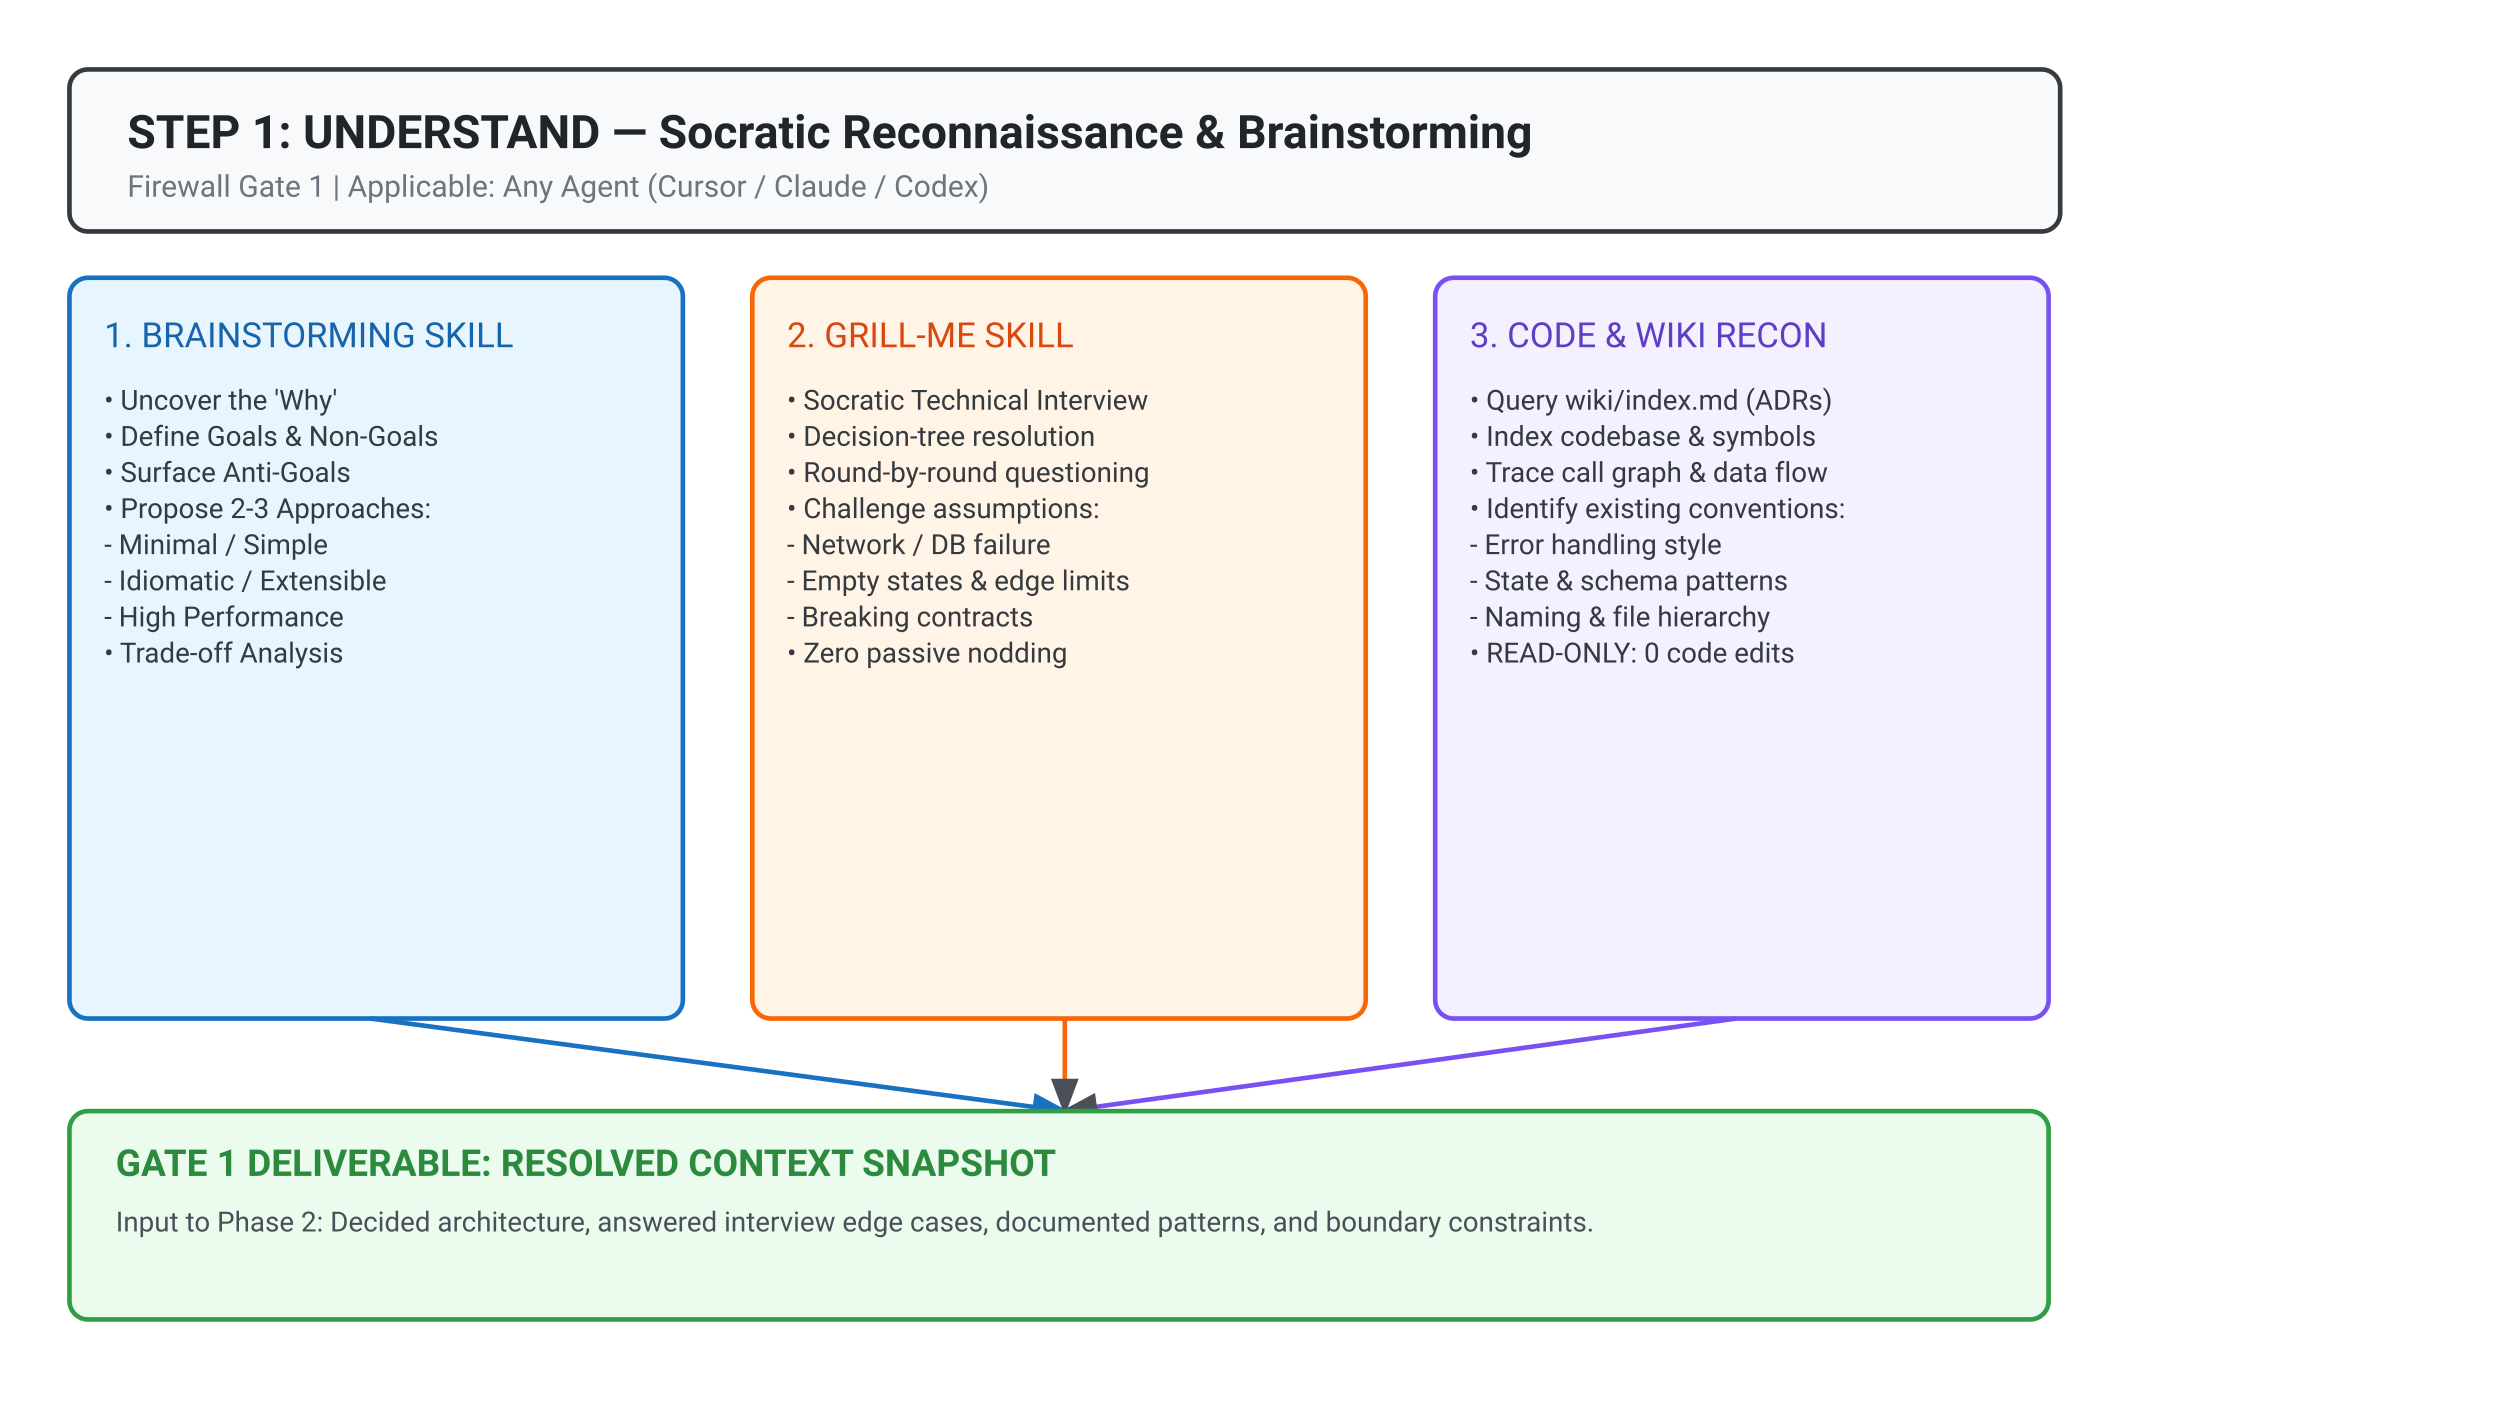
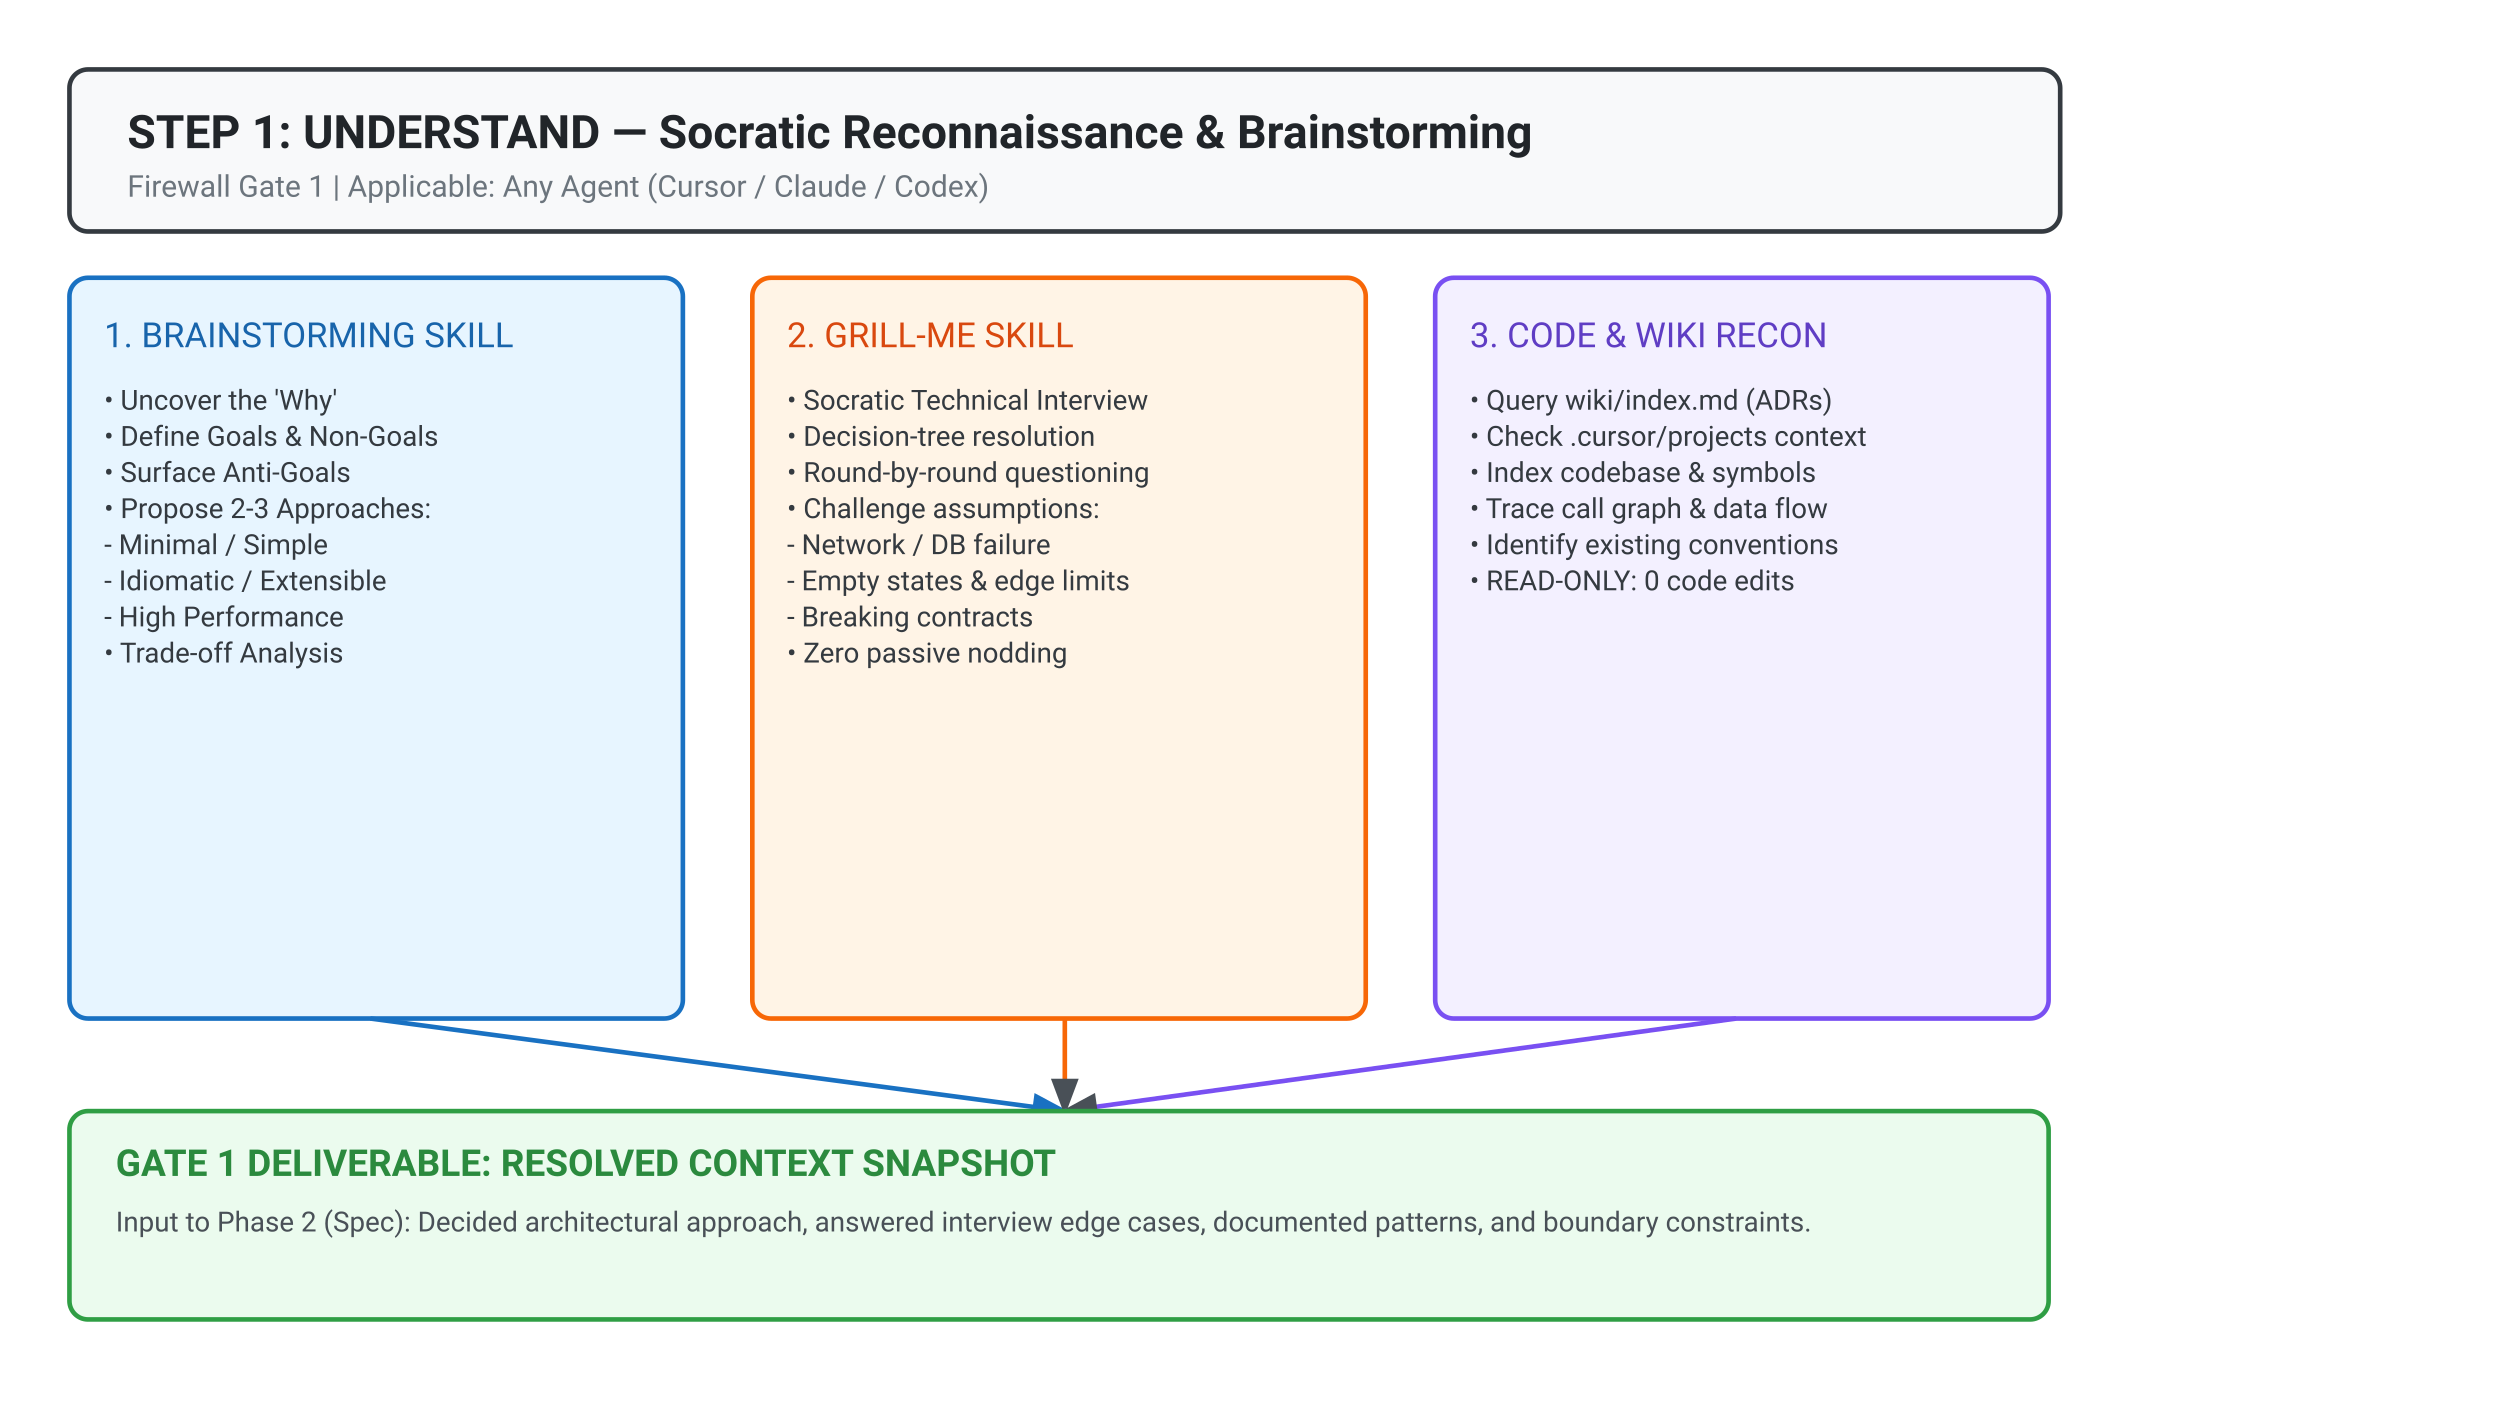
<svg xmlns="http://www.w3.org/2000/svg" viewBox="20 0 1080 610" width="1080" height="610" style="background-color: #ffffff; font-family: -apple-system, BlinkMacSystemFont, 'Segoe UI', Roboto, sans-serif;">
  <defs>
    <marker id="arrowhead" markerWidth="8" markerHeight="6" refX="7" refY="3" orient="auto">
      <polygon points="0 0, 8 3, 0 6" fill="#495057" />
    </marker>
    <marker id="arrowhead-red" markerWidth="8" markerHeight="6" refX="7" refY="3" orient="auto">
      <polygon points="0 0, 8 3, 0 6" fill="#e03131" />
    </marker>
    <marker id="arrowhead-blue" markerWidth="8" markerHeight="6" refX="7" refY="3" orient="auto">
      <polygon points="0 0, 8 3, 0 6" fill="#1971c2" />
    </marker>
    <marker id="arrowhead-green" markerWidth="8" markerHeight="6" refX="7" refY="3" orient="auto">
      <polygon points="0 0, 8 3, 0 6" fill="#2f9e44" />
    </marker>
  </defs>
-   <rect x="50" y="30" width="860" height="70" rx="8" fill="#f8f9fa" stroke="#343a40" stroke-width="2" />
+   <rect x="50" y="30" width="860" height="70" fill="#f8f9fa" stroke="#343a40" stroke-width="2" rx="8" />
  <text x="75" y="64" font-size="20" fill="#212529" font-weight="bold">
    <tspan x="75" dy="0">STEP 1: UNDERSTAND — Socratic Reconnaissance &amp; Brainstorming</tspan>
  </text>
  <text x="75" y="85" font-size="13" fill="#6c757d" font-weight="normal">
    <tspan x="75" dy="0">Firewall Gate 1 | Applicable: Any Agent (Cursor / Claude / Codex)</tspan>
  </text>
-   <rect x="50" y="120" width="265" height="320" rx="8" fill="#e7f5ff" stroke="#1971c2" stroke-width="2" />
+   <rect x="50" y="120" width="265" height="320" fill="#e7f5ff" stroke="#1971c2" stroke-width="2" rx="8" />
  <text x="65" y="150" font-size="15" fill="#1864ab" font-weight="normal">
    <tspan x="65" dy="0">1. BRAINSTORMING SKILL</tspan>
  </text>
  <text x="65" y="177" font-size="12" fill="#343a40" font-weight="normal">
    <tspan x="65" dy="0">• Uncover the 'Why'</tspan>
    <tspan x="65" dy="15.6px">• Define Goals &amp; Non-Goals</tspan>
    <tspan x="65" dy="15.6px">• Surface Anti-Goals</tspan>
    <tspan x="65" dy="15.6px">• Propose 2-3 Approaches:</tspan>
    <tspan x="65" dy="15.6px">  - Minimal / Simple</tspan>
    <tspan x="65" dy="15.6px">  - Idiomatic / Extensible</tspan>
    <tspan x="65" dy="15.6px">  - High Performance</tspan>
    <tspan x="65" dy="15.6px">• Trade-off Analysis</tspan>
  </text>
-   <rect x="345" y="120" width="265" height="320" rx="8" fill="#fff4e6" stroke="#f76707" stroke-width="2" />
+   <rect x="345" y="120" width="265" height="320" fill="#fff4e6" stroke="#f76707" stroke-width="2" rx="8" />
  <text x="360" y="150" font-size="15" fill="#d9480f" font-weight="normal">
    <tspan x="360" dy="0">2. GRILL-ME SKILL</tspan>
  </text>
  <text x="360" y="177" font-size="12" fill="#343a40" font-weight="normal">
    <tspan x="360" dy="0">• Socratic Technical Interview</tspan>
    <tspan x="360" dy="15.6px">• Decision-tree resolution</tspan>
    <tspan x="360" dy="15.6px">• Round-by-round questioning</tspan>
    <tspan x="360" dy="15.6px">• Challenge assumptions:</tspan>
    <tspan x="360" dy="15.6px">  - Network / DB failure</tspan>
    <tspan x="360" dy="15.6px">  - Empty states &amp; edge limits</tspan>
    <tspan x="360" dy="15.6px">  - Breaking contracts</tspan>
    <tspan x="360" dy="15.6px">• Zero passive nodding</tspan>
  </text>
-   <rect x="640" y="120" width="265" height="320" rx="8" fill="#f3f0ff" stroke="#7950f2" stroke-width="2" />
+   <rect x="640" y="120" width="265" height="320" fill="#f3f0ff" stroke="#7950f2" stroke-width="2" rx="8" />
  <text x="655" y="150" font-size="15" fill="#5f3dc4" font-weight="normal">
    <tspan x="655" dy="0">3. CODE &amp; WIKI RECON</tspan>
  </text>
  <text x="655" y="177" font-size="12" fill="#343a40" font-weight="normal">
    <tspan x="655" dy="0">• Query wiki/index.md (ADRs)</tspan>
+     <tspan x="655" dy="15.6px">• Check .cursor/projects context</tspan>
    <tspan x="655" dy="15.6px">• Index codebase &amp; symbols</tspan>
    <tspan x="655" dy="15.6px">• Trace call graph &amp; data flow</tspan>
-     <tspan x="655" dy="15.6px">• Identify existing conventions:</tspan>
-     <tspan x="655" dy="15.6px">  - Error handling style</tspan>
-     <tspan x="655" dy="15.6px">  - State &amp; schema patterns</tspan>
-     <tspan x="655" dy="15.6px">  - Naming &amp; file hierarchy</tspan>
+     <tspan x="655" dy="15.6px">• Identify existing conventions</tspan>
    <tspan x="655" dy="15.6px">• READ-ONLY: 0 code edits</tspan>
  </text>
  <line x1="180" y1="440" x2="480" y2="480" stroke="#1971c2" stroke-width="2" marker-end="url(#arrowhead-blue)" />
  <line x1="480" y1="440" x2="480" y2="480" stroke="#f76707" stroke-width="2" marker-end="url(#arrowhead)" />
  <line x1="770" y1="440" x2="480" y2="480" stroke="#7950f2" stroke-width="2" marker-end="url(#arrowhead)" />
-   <rect x="50" y="480" width="855" height="90" rx="8" fill="#ebfbee" stroke="#2f9e44" stroke-width="2" />
+   <rect x="50" y="480" width="855" height="90" fill="#ebfbee" stroke="#2f9e44" stroke-width="2" rx="8" />
  <text x="70" y="508" font-size="16" fill="#2b8a3e" font-weight="bold">
    <tspan x="70" dy="0">GATE 1 DELIVERABLE: RESOLVED CONTEXT SNAPSHOT</tspan>
  </text>
  <text x="70" y="532" font-size="12" fill="#495057" font-weight="normal">
-     <tspan x="70" dy="0">Input to Phase 2: Decided architecture, answered interview edge cases, documented patterns, and boundary constraints.</tspan>
+     <tspan x="70" dy="0">Input to Phase 2 (Spec): Decided architectural approach, answered interview edge cases, documented patterns, and boundary constraints.</tspan>
  </text>
</svg>
